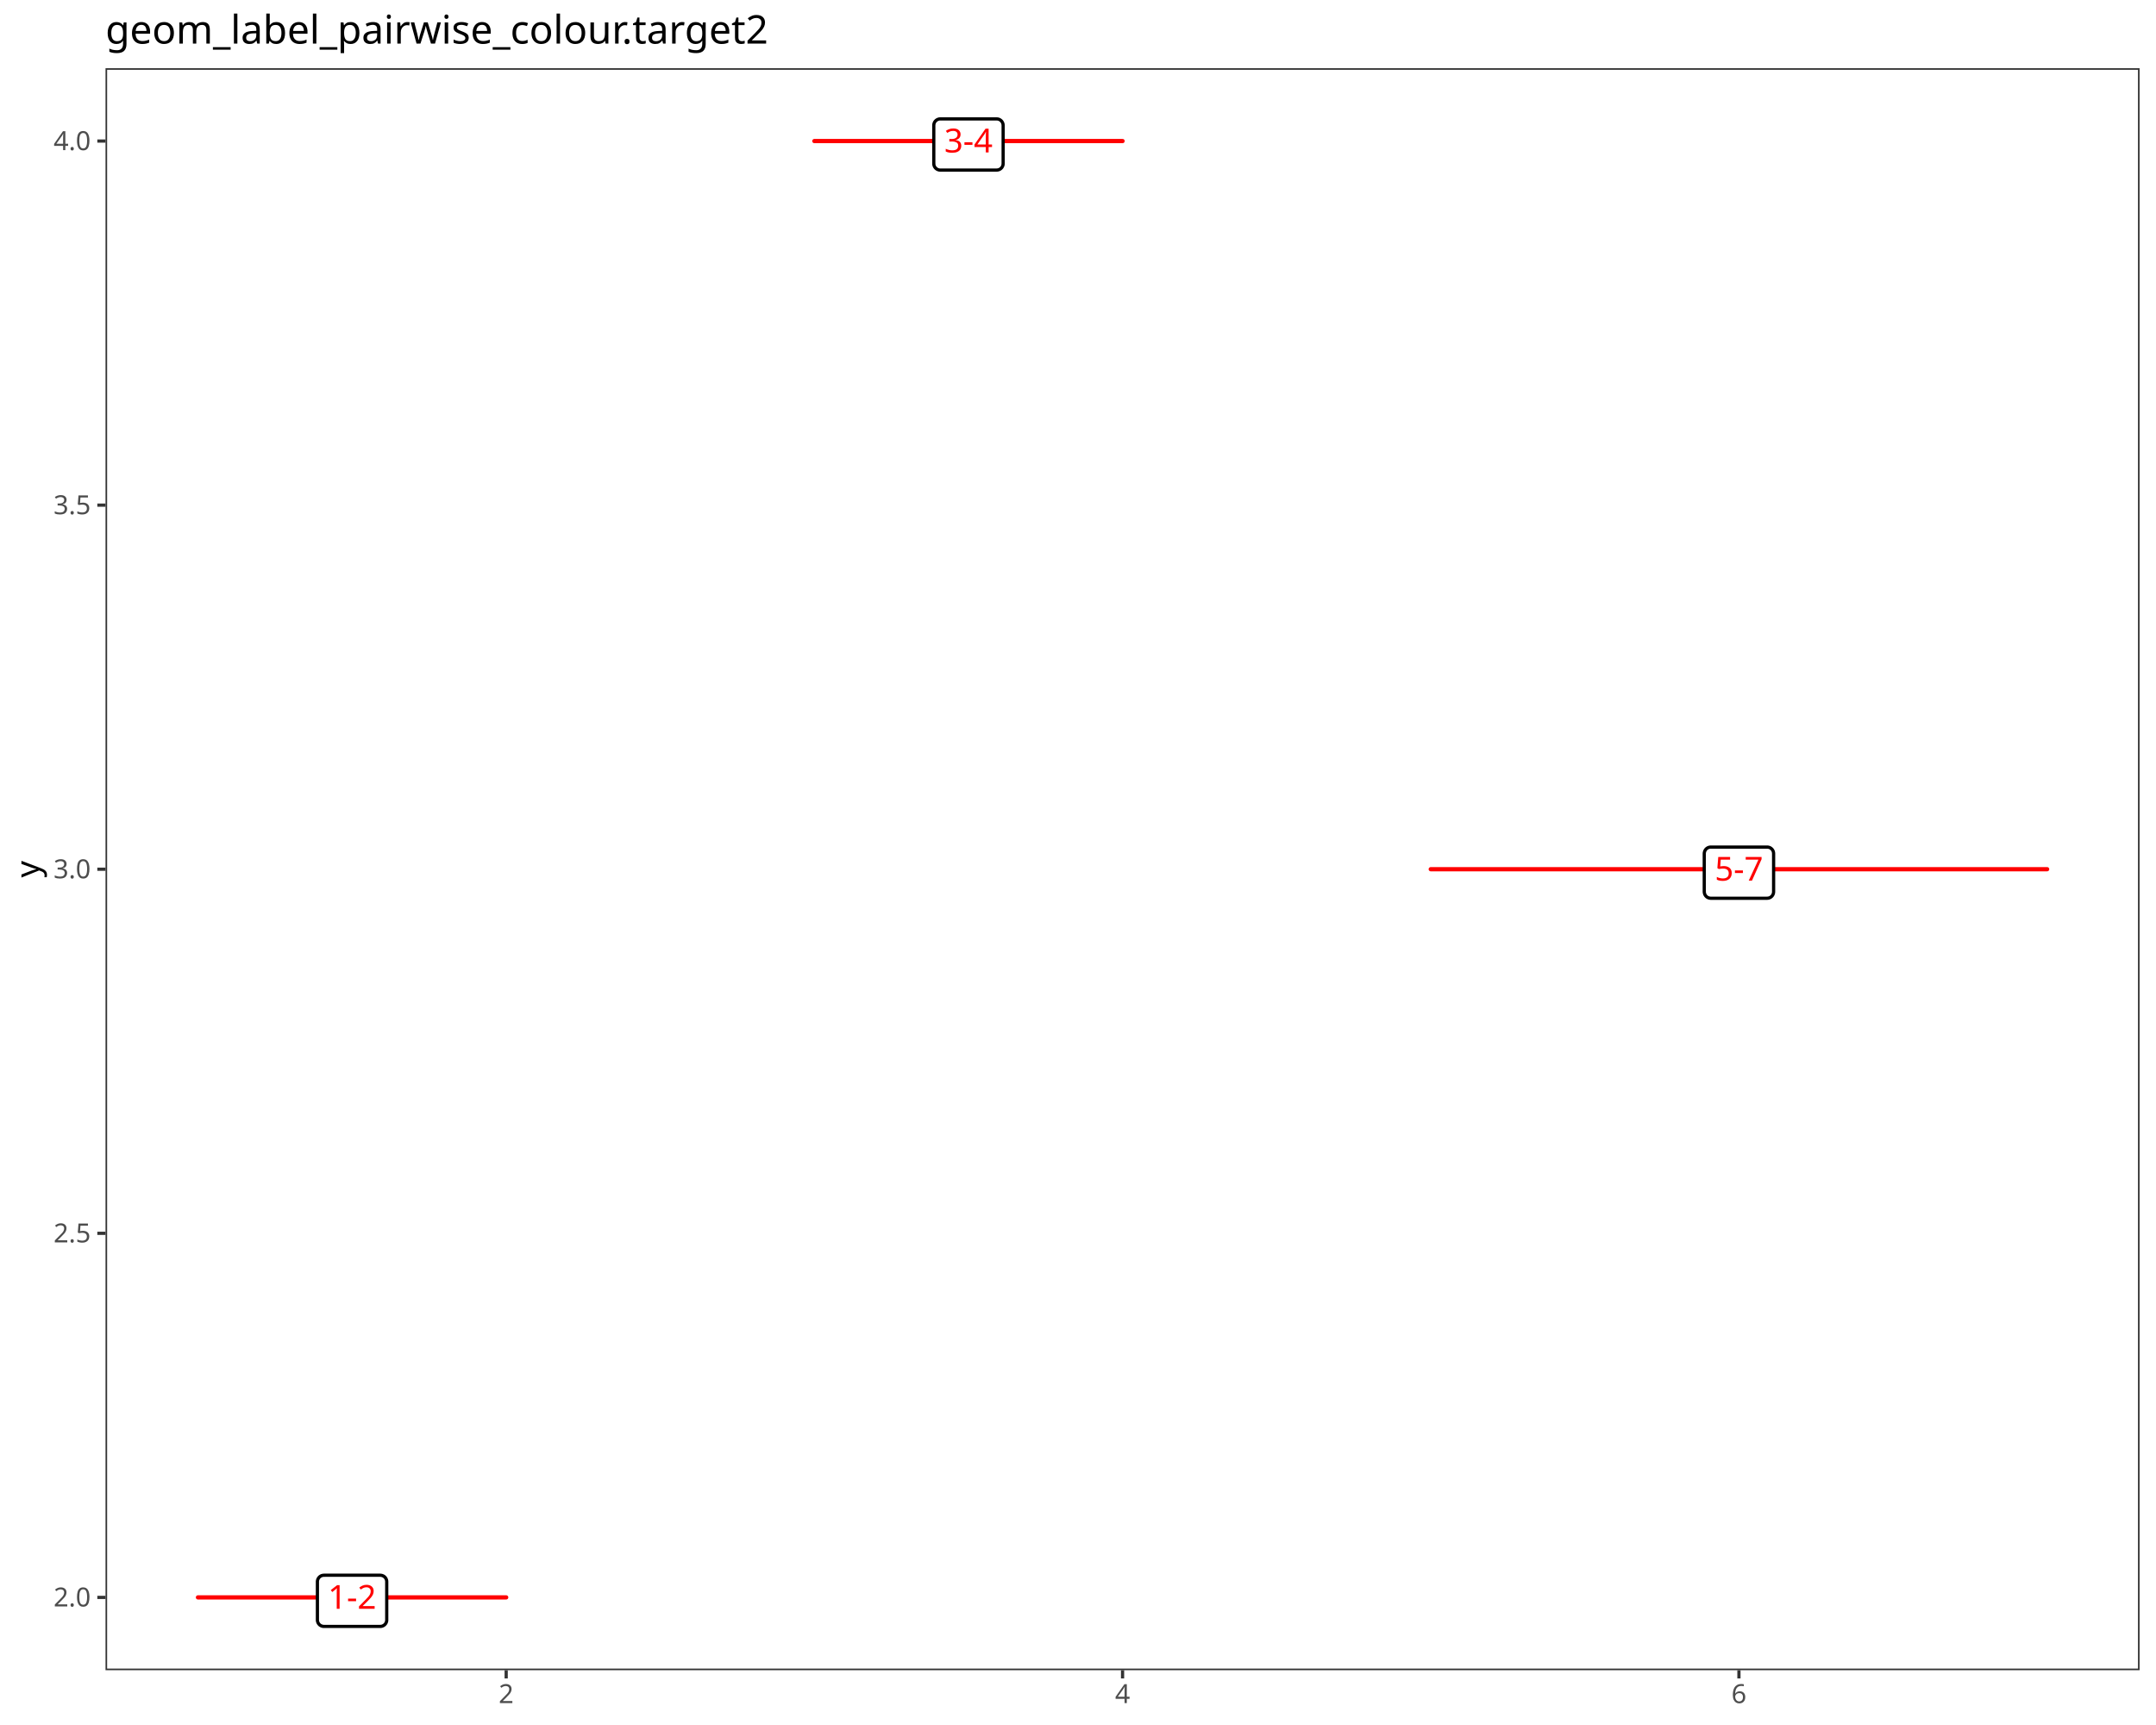
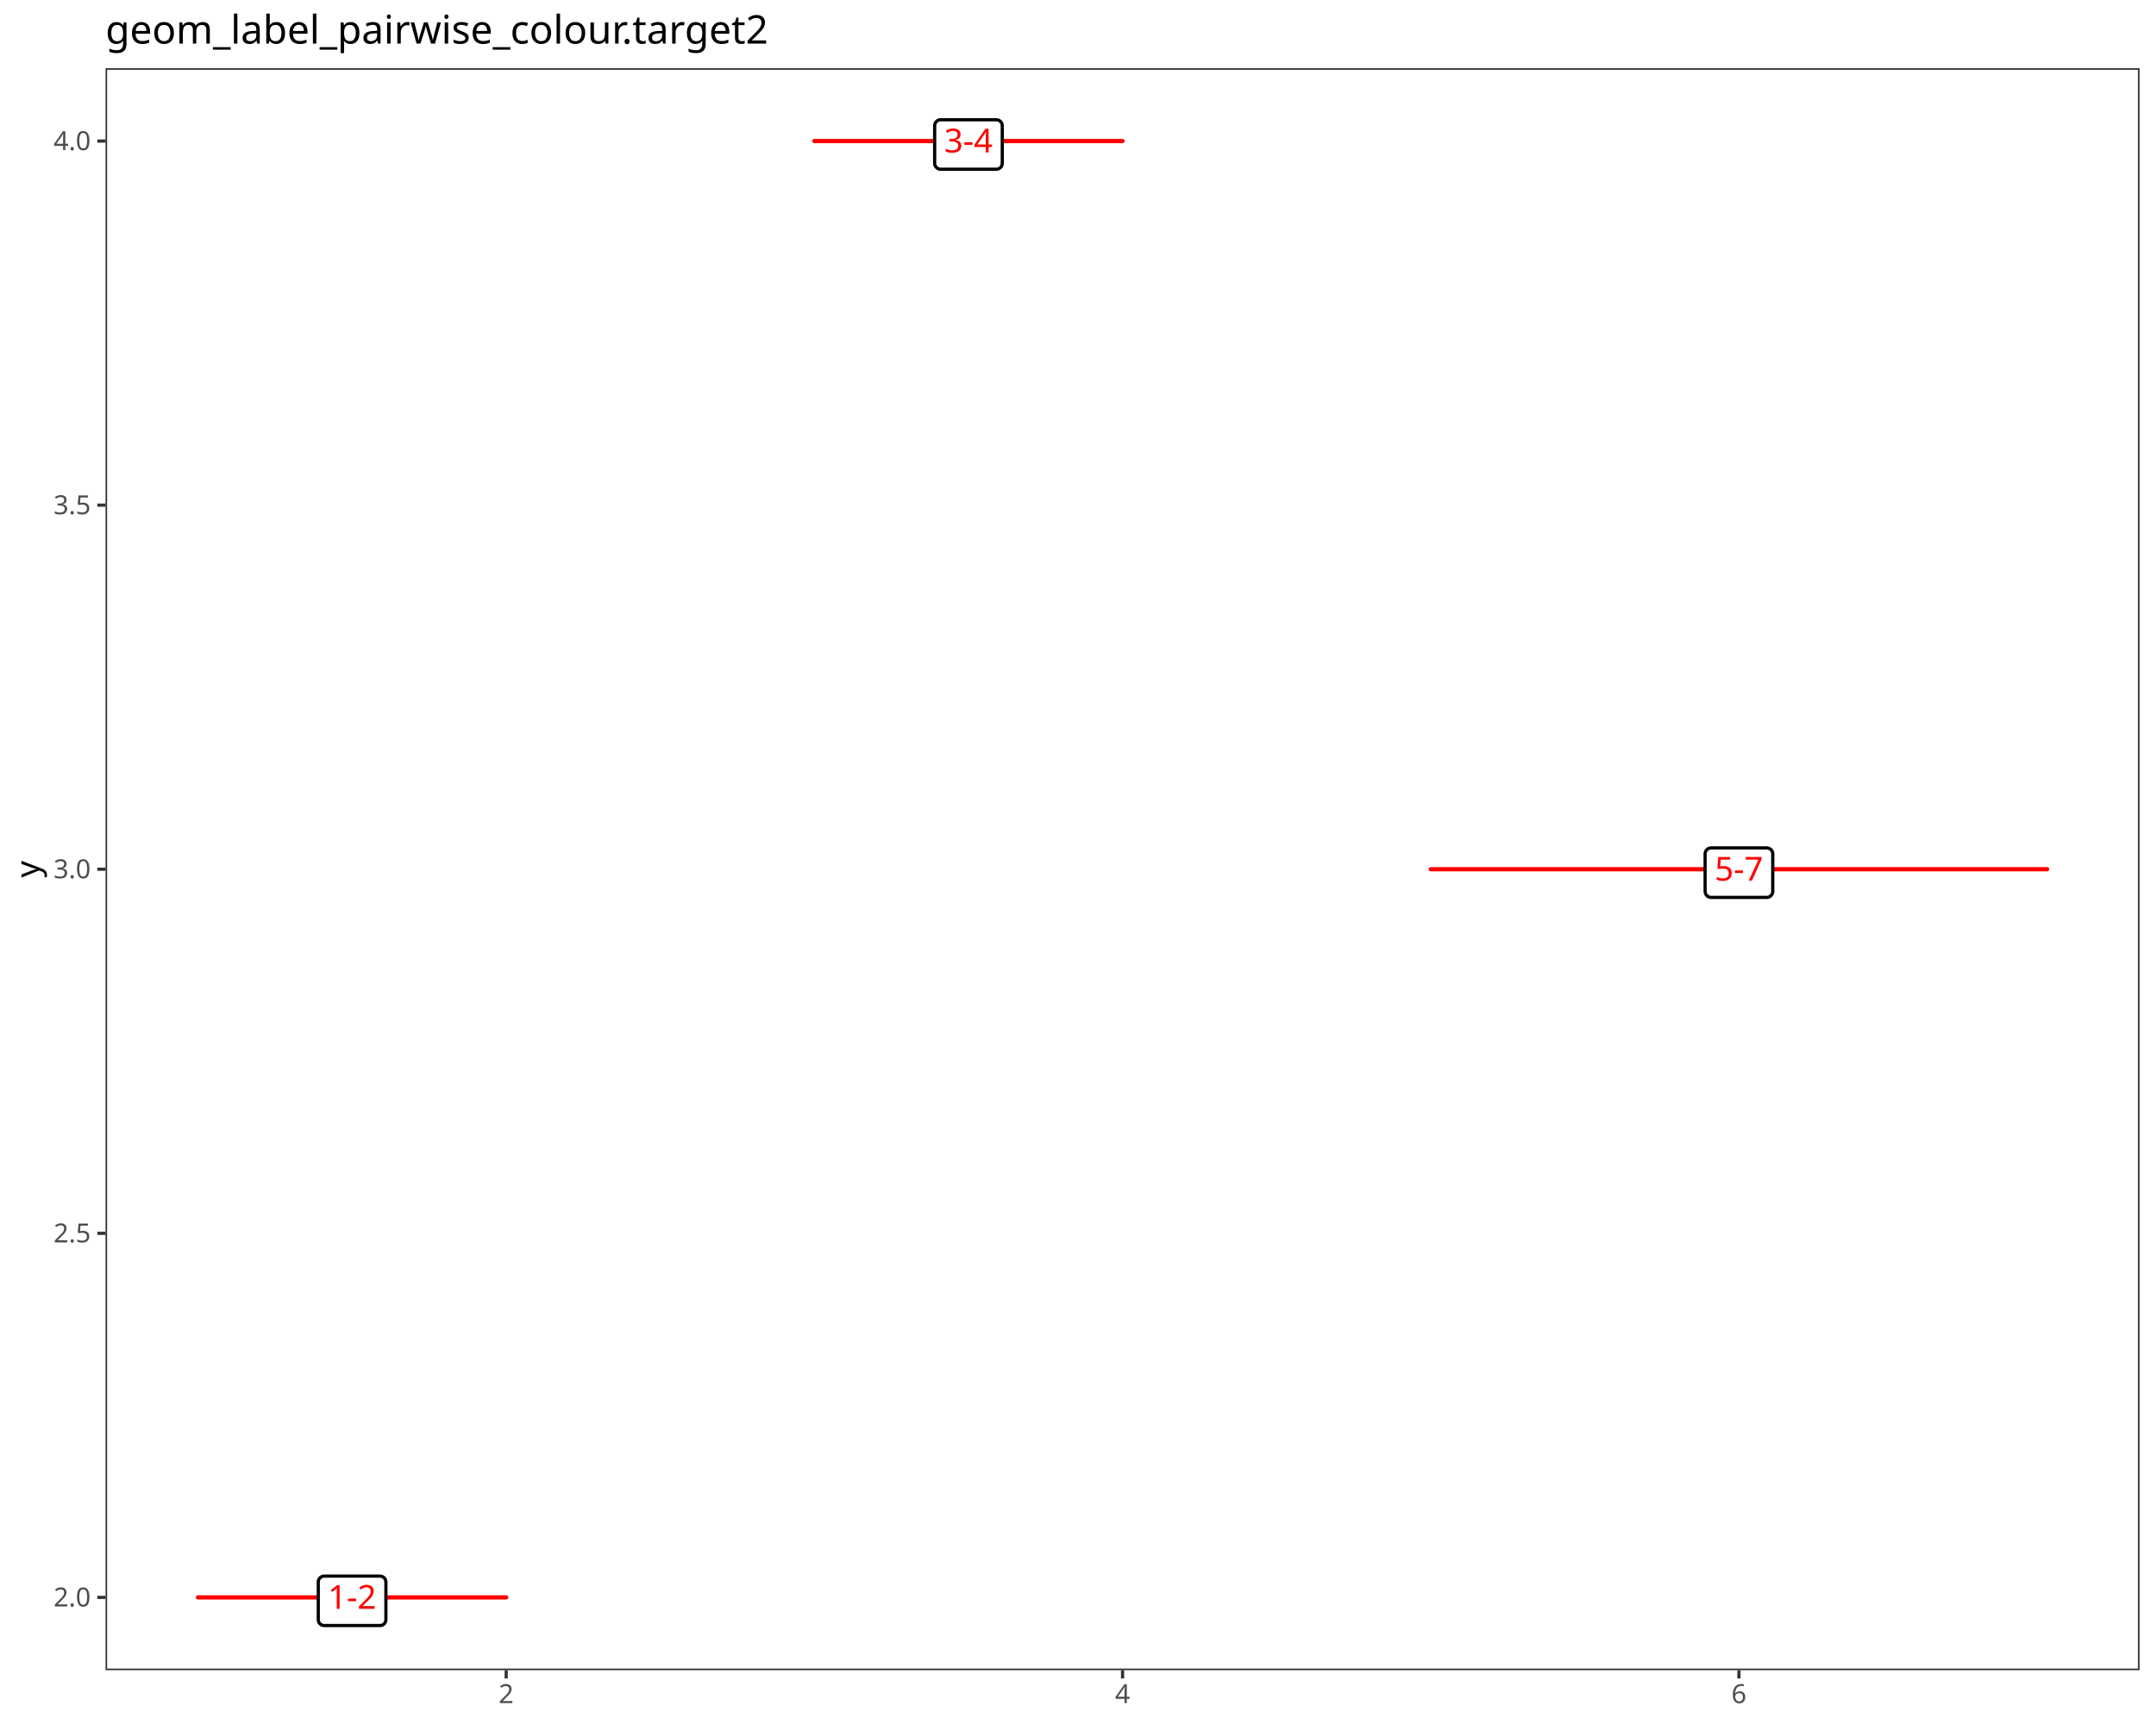
<svg xmlns="http://www.w3.org/2000/svg" class="svglite" data-engine-version="2.0" width="720.00pt" height="576.00pt" viewBox="0 0 720.00 576.00">
  <defs>
    <style type="text/css">
    .svglite line, .svglite polyline, .svglite polygon, .svglite path, .svglite rect, .svglite circle {
      fill: none;
      stroke: #000000;
      stroke-linecap: round;
      stroke-linejoin: round;
      stroke-miterlimit: 10.00;
    }
  </style>
  </defs>
  <rect width="100%" height="100%" style="stroke: none; fill: #FFFFFF;" />
  <defs>
    <clipPath id="cpMC4wMHw3MjAuMDB8MC4wMHw1NzYuMDA=">
      <rect x="0.00" y="0.00" width="720.00" height="576.00" />
    </clipPath>
  </defs>
  <g clip-path="url(#cpMC4wMHw3MjAuMDB8MC4wMHw1NzYuMDA=)">
    <rect x="0.00" y="0.00" width="720.00" height="576.00" style="stroke-width: 1.07; stroke: #FFFFFF; fill: #FFFFFF;" />
  </g>
  <defs>
    <clipPath id="cpMzUuMjR8NzE0LjUyfDIyLjc4fDU1Ny43MQ==">
      <rect x="35.24" y="22.78" width="679.28" height="534.92" />
    </clipPath>
  </defs>
  <g clip-path="url(#cpMzUuMjR8NzE0LjUyfDIyLjc4fDU1Ny43MQ==)">
    <rect x="35.24" y="22.78" width="679.28" height="534.92" style="stroke-width: 1.07; stroke: none; fill: #FFFFFF;" />
    <line x1="66.11" y1="533.39" x2="169.04" y2="533.39" style="stroke-width: 1.42; stroke: #FF0000;" />
-     <polygon points="108.16,543.08 126.99,543.08 126.91,543.08 127.25,543.07 127.59,543.00 127.92,542.87 128.22,542.70 128.49,542.48 128.72,542.22 128.91,541.93 129.04,541.61 129.13,541.27 129.15,540.92 129.15,540.92 129.15,528.15 129.15,528.15 129.13,527.81 129.04,527.47 128.91,527.15 128.72,526.85 128.49,526.59 128.22,526.37 127.92,526.20 127.59,526.08 127.25,526.01 126.99,525.99 108.16,525.99 108.42,526.01 108.07,525.99 107.73,526.04 107.39,526.13 107.08,526.28 106.79,526.48 106.54,526.72 106.33,527.00 106.17,527.31 106.06,527.64 106.00,527.98 106.00,528.15 106.00,540.92 106.00,540.75 106.00,541.10 106.06,541.44 106.17,541.77 106.33,542.08 106.54,542.35 106.79,542.60 107.08,542.79 107.39,542.94 107.73,543.04 108.07,543.08 " style="stroke-width: 1.07; fill: #FFFFFF;" />
+     <polygon points="108.27,542.79 126.88,542.79 126.80,542.79 127.12,542.78 127.43,542.72 127.73,542.60 128.01,542.44 128.26,542.24 128.47,542.00 128.64,541.73 128.76,541.44 128.84,541.13 128.87,540.81 128.87,540.81 128.87,528.27 128.87,528.27 128.84,527.95 128.76,527.64 128.64,527.34 128.47,527.07 128.26,526.83 128.01,526.63 127.73,526.47 127.43,526.36 127.12,526.30 126.88,526.28 108.27,526.28 108.51,526.30 108.19,526.28 107.87,526.32 107.57,526.41 107.28,526.55 107.02,526.73 106.78,526.95 106.59,527.21 106.44,527.49 106.34,527.79 106.29,528.11 106.29,528.27 106.29,540.81 106.29,540.65 106.29,540.97 106.34,541.28 106.44,541.59 106.59,541.87 106.78,542.12 107.02,542.35 107.28,542.53 107.57,542.66 107.87,542.75 108.19,542.79 " style="stroke-width: 1.07; fill: #FFFFFF;" />
    <text x="117.58" y="537.19" text-anchor="middle" style="font-size: 11.04px; fill: #FF0000; font-family: sans;" textLength="15.96px" lengthAdjust="spacingAndGlyphs">1-2</text>
    <line x1="271.96" y1="47.10" x2="374.88" y2="47.10" style="stroke-width: 1.42; stroke: #FF0000;" />
-     <polygon points="314.00,56.79 332.84,56.79 332.75,56.79 333.10,56.77 333.44,56.70 333.76,56.58 334.06,56.41 334.33,56.19 334.56,55.93 334.75,55.63 334.89,55.31 334.97,54.98 335.00,54.63 335.00,54.63 335.00,41.86 335.00,41.86 334.97,41.51 334.89,41.18 334.75,40.86 334.56,40.56 334.33,40.30 334.06,40.08 333.76,39.91 333.44,39.78 333.10,39.72 332.84,39.70 314.00,39.70 314.26,39.72 313.91,39.70 313.57,39.74 313.23,39.84 312.92,39.99 312.63,40.19 312.38,40.43 312.17,40.70 312.01,41.01 311.90,41.34 311.85,41.69 311.84,41.86 311.84,54.63 311.85,54.45 311.85,54.80 311.90,55.15 312.01,55.48 312.17,55.78 312.38,56.06 312.63,56.30 312.92,56.50 313.23,56.65 313.57,56.75 313.91,56.79 " style="stroke-width: 1.07; fill: #FFFFFF;" />
+     <polygon points="314.12,56.50 332.72,56.50 332.64,56.50 332.96,56.49 333.27,56.42 333.57,56.31 333.85,56.15 334.10,55.95 334.31,55.71 334.48,55.44 334.61,55.14 334.68,54.83 334.71,54.51 334.71,54.51 334.71,41.97 334.71,41.97 334.68,41.66 334.61,41.35 334.48,41.05 334.31,40.78 334.10,40.54 333.85,40.34 333.57,40.18 333.27,40.07 332.96,40.00 332.72,39.99 314.12,39.99 314.36,40.00 314.04,39.99 313.72,40.03 313.41,40.12 313.12,40.25 312.86,40.44 312.63,40.66 312.44,40.91 312.29,41.20 312.19,41.50 312.13,41.81 312.13,41.97 312.13,54.51 312.13,54.35 312.13,54.67 312.19,54.99 312.29,55.29 312.44,55.58 312.63,55.83 312.86,56.05 313.12,56.23 313.41,56.37 313.72,56.46 314.04,56.50 " style="stroke-width: 1.07; fill: #FFFFFF;" />
    <text x="323.42" y="50.90" text-anchor="middle" style="font-size: 11.04px; fill: #FF0000; font-family: sans;" textLength="15.96px" lengthAdjust="spacingAndGlyphs">3-4</text>
    <line x1="477.80" y1="290.24" x2="683.64" y2="290.24" style="stroke-width: 1.42; stroke: #FF0000;" />
-     <polygon points="571.30,299.94 590.14,299.94 590.05,299.93 590.40,299.92 590.74,299.85 591.07,299.73 591.37,299.55 591.64,299.33 591.87,299.07 592.05,298.78 592.19,298.46 592.27,298.12 592.30,297.78 592.30,297.78 592.30,285.01 592.30,285.01 592.27,284.66 592.19,284.32 592.05,284.00 591.87,283.71 591.64,283.45 591.37,283.23 591.07,283.05 590.74,282.93 590.40,282.86 590.14,282.85 571.30,282.85 571.56,282.86 571.22,282.85 570.87,282.89 570.54,282.99 570.22,283.14 569.94,283.33 569.69,283.57 569.48,283.85 569.32,284.16 569.21,284.49 569.15,284.83 569.14,285.01 569.14,297.78 569.15,297.60 569.15,297.95 569.21,298.29 569.32,298.62 569.48,298.93 569.69,299.21 569.94,299.45 570.22,299.65 570.54,299.79 570.87,299.89 571.22,299.93 " style="stroke-width: 1.07; fill: #FFFFFF;" />
+     <polygon points="571.42,299.65 590.03,299.65 589.95,299.65 590.27,299.63 590.58,299.57 590.88,299.46 591.15,299.30 591.40,299.09 591.61,298.85 591.79,298.58 591.91,298.29 591.99,297.98 592.01,297.66 592.01,297.66 592.01,285.12 592.01,285.12 591.99,284.80 591.91,284.49 591.79,284.20 591.61,283.93 591.40,283.69 591.15,283.49 590.88,283.33 590.58,283.21 590.27,283.15 590.03,283.13 571.42,283.13 571.66,283.15 571.34,283.14 571.02,283.17 570.71,283.26 570.43,283.40 570.16,283.58 569.93,283.80 569.74,284.06 569.59,284.34 569.49,284.65 569.44,284.96 569.43,285.12 569.43,297.66 569.44,297.50 569.44,297.82 569.49,298.14 569.59,298.44 569.74,298.72 569.93,298.98 570.16,299.20 570.43,299.38 570.71,299.52 571.02,299.61 571.34,299.65 " style="stroke-width: 1.07; fill: #FFFFFF;" />
    <text x="580.72" y="294.04" text-anchor="middle" style="font-size: 11.04px; fill: #FF0000; font-family: sans;" textLength="15.96px" lengthAdjust="spacingAndGlyphs">5-7</text>
    <rect x="35.24" y="22.78" width="679.28" height="534.92" style="stroke-width: 1.07; stroke: #333333;" />
  </g>
  <g clip-path="url(#cpMC4wMHw3MjAuMDB8MC4wMHw1NzYuMDA=)">
    <text x="30.31" y="536.42" text-anchor="end" style="font-size: 8.80px; fill: #4D4D4D; font-family: sans;" textLength="12.23px" lengthAdjust="spacingAndGlyphs">2.0</text>
    <text x="30.31" y="414.85" text-anchor="end" style="font-size: 8.80px; fill: #4D4D4D; font-family: sans;" textLength="12.23px" lengthAdjust="spacingAndGlyphs">2.5</text>
    <text x="30.31" y="293.27" text-anchor="end" style="font-size: 8.80px; fill: #4D4D4D; font-family: sans;" textLength="12.23px" lengthAdjust="spacingAndGlyphs">3.0</text>
    <text x="30.31" y="171.70" text-anchor="end" style="font-size: 8.80px; fill: #4D4D4D; font-family: sans;" textLength="12.23px" lengthAdjust="spacingAndGlyphs">3.5</text>
    <text x="30.31" y="50.13" text-anchor="end" style="font-size: 8.80px; fill: #4D4D4D; font-family: sans;" textLength="12.23px" lengthAdjust="spacingAndGlyphs">4.0</text>
    <polyline points="32.50,533.39 35.24,533.39 " style="stroke-width: 1.07; stroke: #333333; stroke-linecap: butt;" />
    <polyline points="32.50,411.82 35.24,411.82 " style="stroke-width: 1.07; stroke: #333333; stroke-linecap: butt;" />
    <polyline points="32.50,290.24 35.24,290.24 " style="stroke-width: 1.07; stroke: #333333; stroke-linecap: butt;" />
    <polyline points="32.50,168.67 35.24,168.67 " style="stroke-width: 1.07; stroke: #333333; stroke-linecap: butt;" />
    <polyline points="32.50,47.10 35.24,47.10 " style="stroke-width: 1.07; stroke: #333333; stroke-linecap: butt;" />
    <polyline points="169.04,560.45 169.04,557.71 " style="stroke-width: 1.07; stroke: #333333; stroke-linecap: butt;" />
    <polyline points="374.88,560.45 374.88,557.71 " style="stroke-width: 1.07; stroke: #333333; stroke-linecap: butt;" />
    <polyline points="580.72,560.45 580.72,557.71 " style="stroke-width: 1.07; stroke: #333333; stroke-linecap: butt;" />
    <text x="169.04" y="568.69" text-anchor="middle" style="font-size: 8.80px; fill: #4D4D4D; font-family: sans;" textLength="4.89px" lengthAdjust="spacingAndGlyphs">2</text>
    <text x="374.88" y="568.69" text-anchor="middle" style="font-size: 8.80px; fill: #4D4D4D; font-family: sans;" textLength="4.89px" lengthAdjust="spacingAndGlyphs">4</text>
    <text x="580.72" y="568.69" text-anchor="middle" style="font-size: 8.80px; fill: #4D4D4D; font-family: sans;" textLength="4.89px" lengthAdjust="spacingAndGlyphs">6</text>
    <text transform="translate(13.05,290.24) rotate(-90)" text-anchor="middle" style="font-size: 11.00px; font-family: sans;" textLength="5.50px" lengthAdjust="spacingAndGlyphs">y</text>
    <text x="35.24" y="14.56" style="font-size: 13.20px; font-family: sans;" textLength="212.08px" lengthAdjust="spacingAndGlyphs">geom_label_pairwise_colour.target2</text>
  </g>
</svg>
